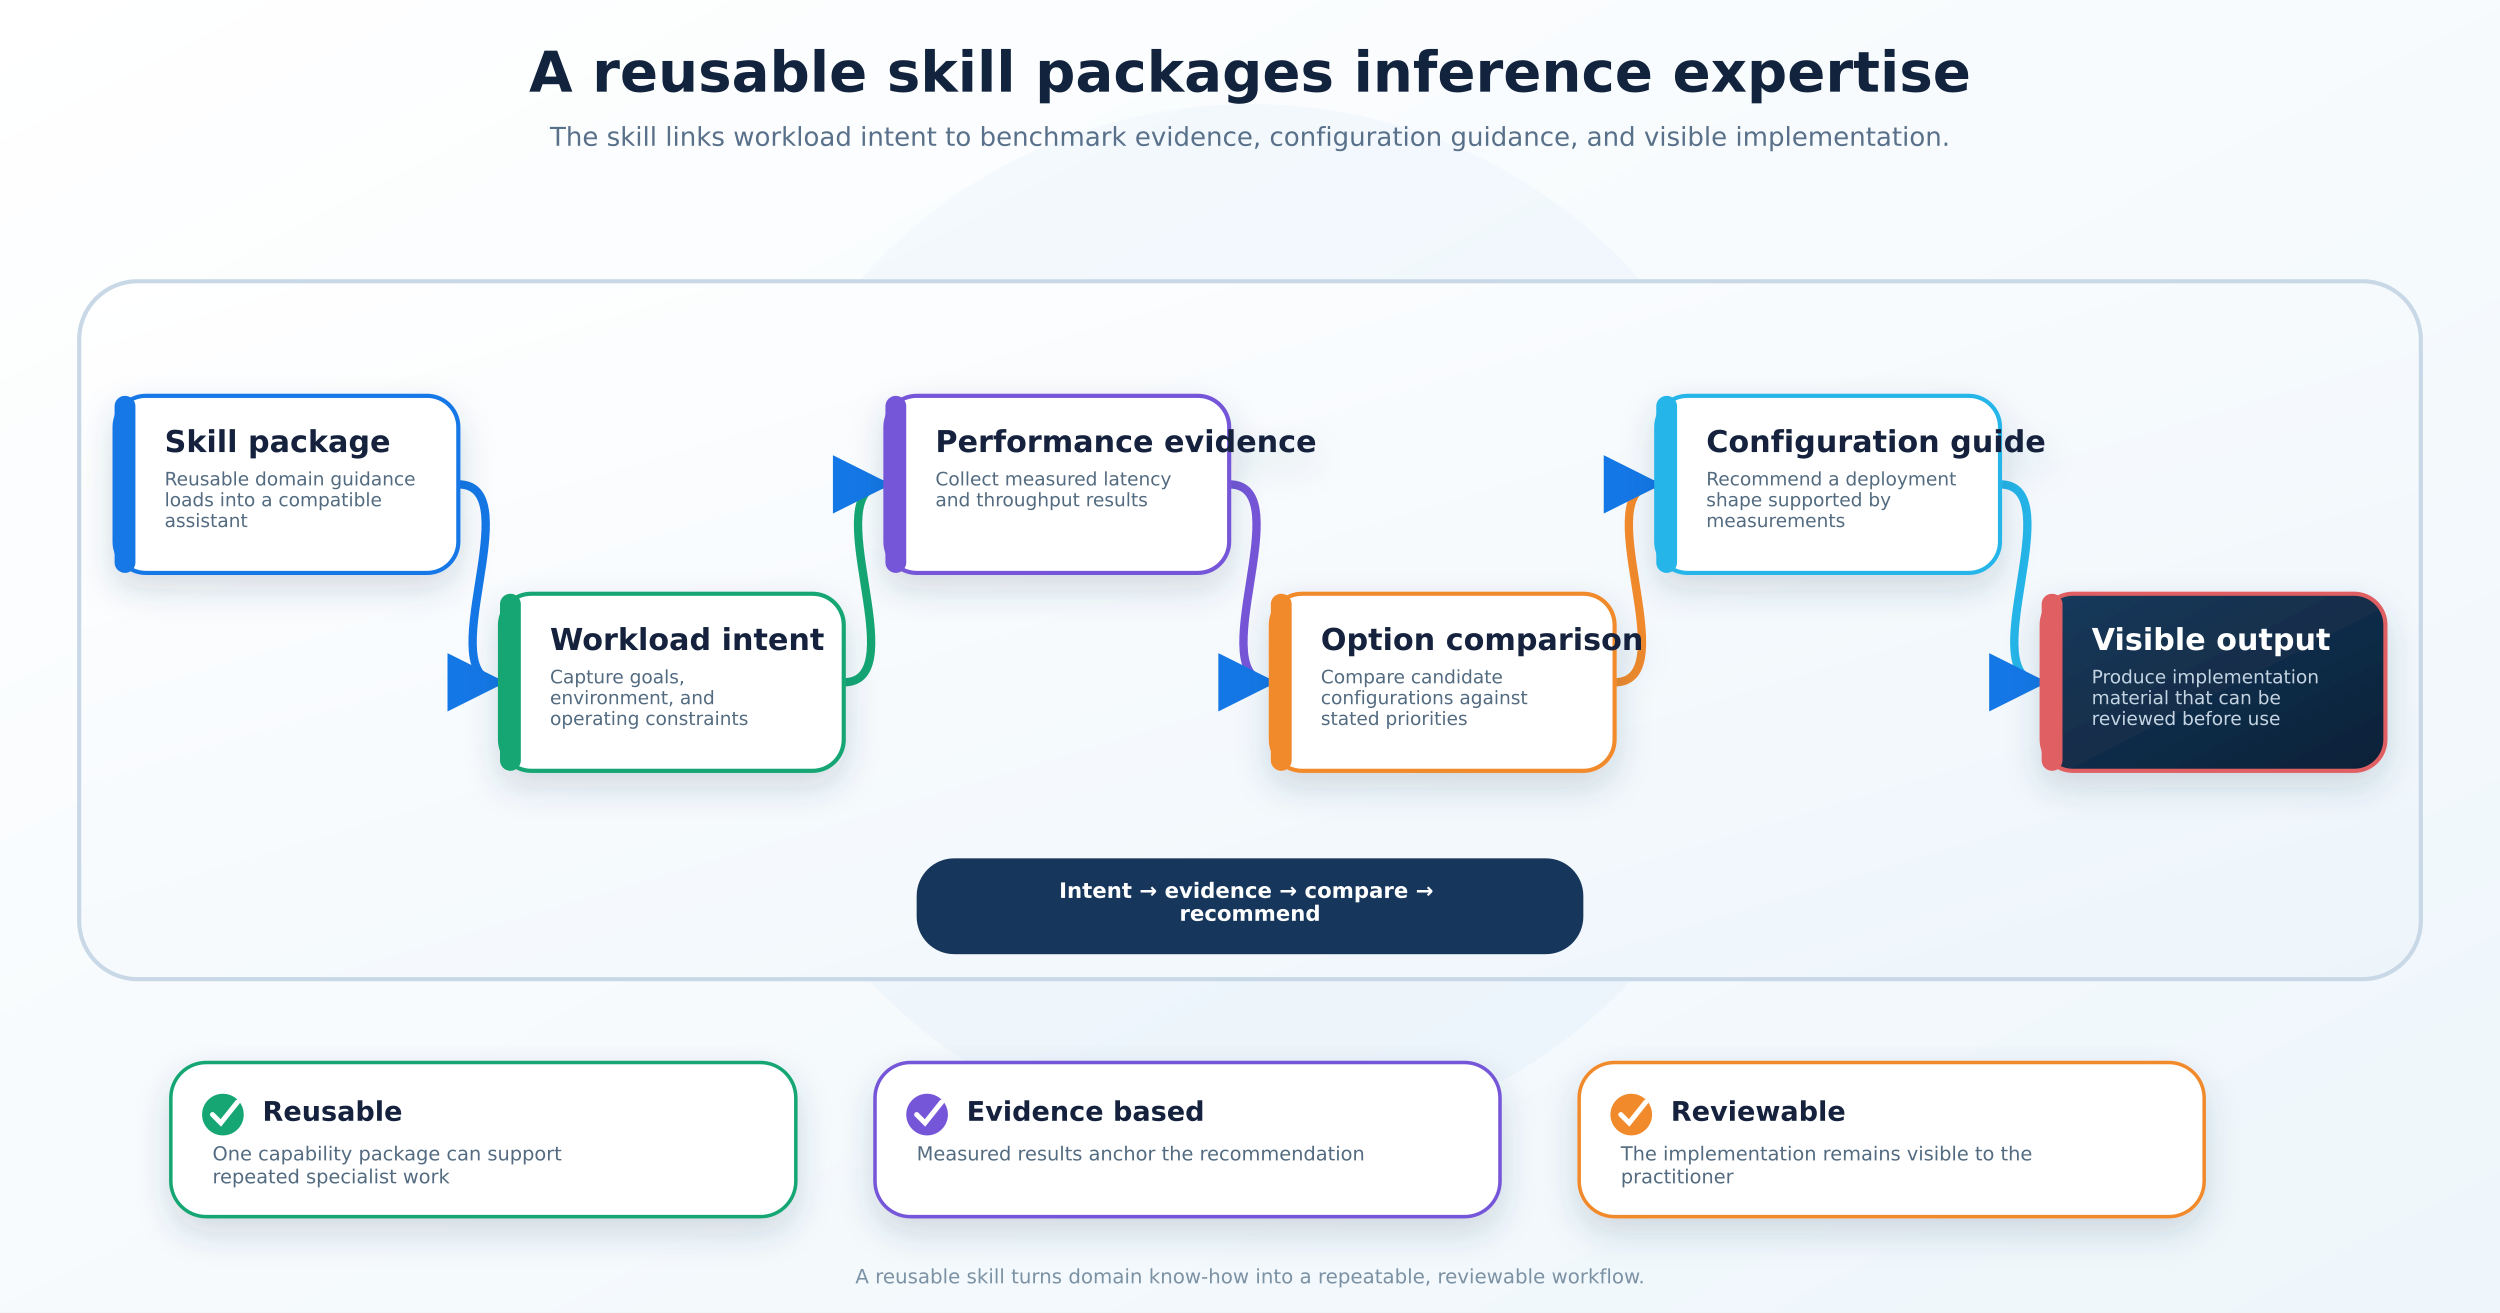
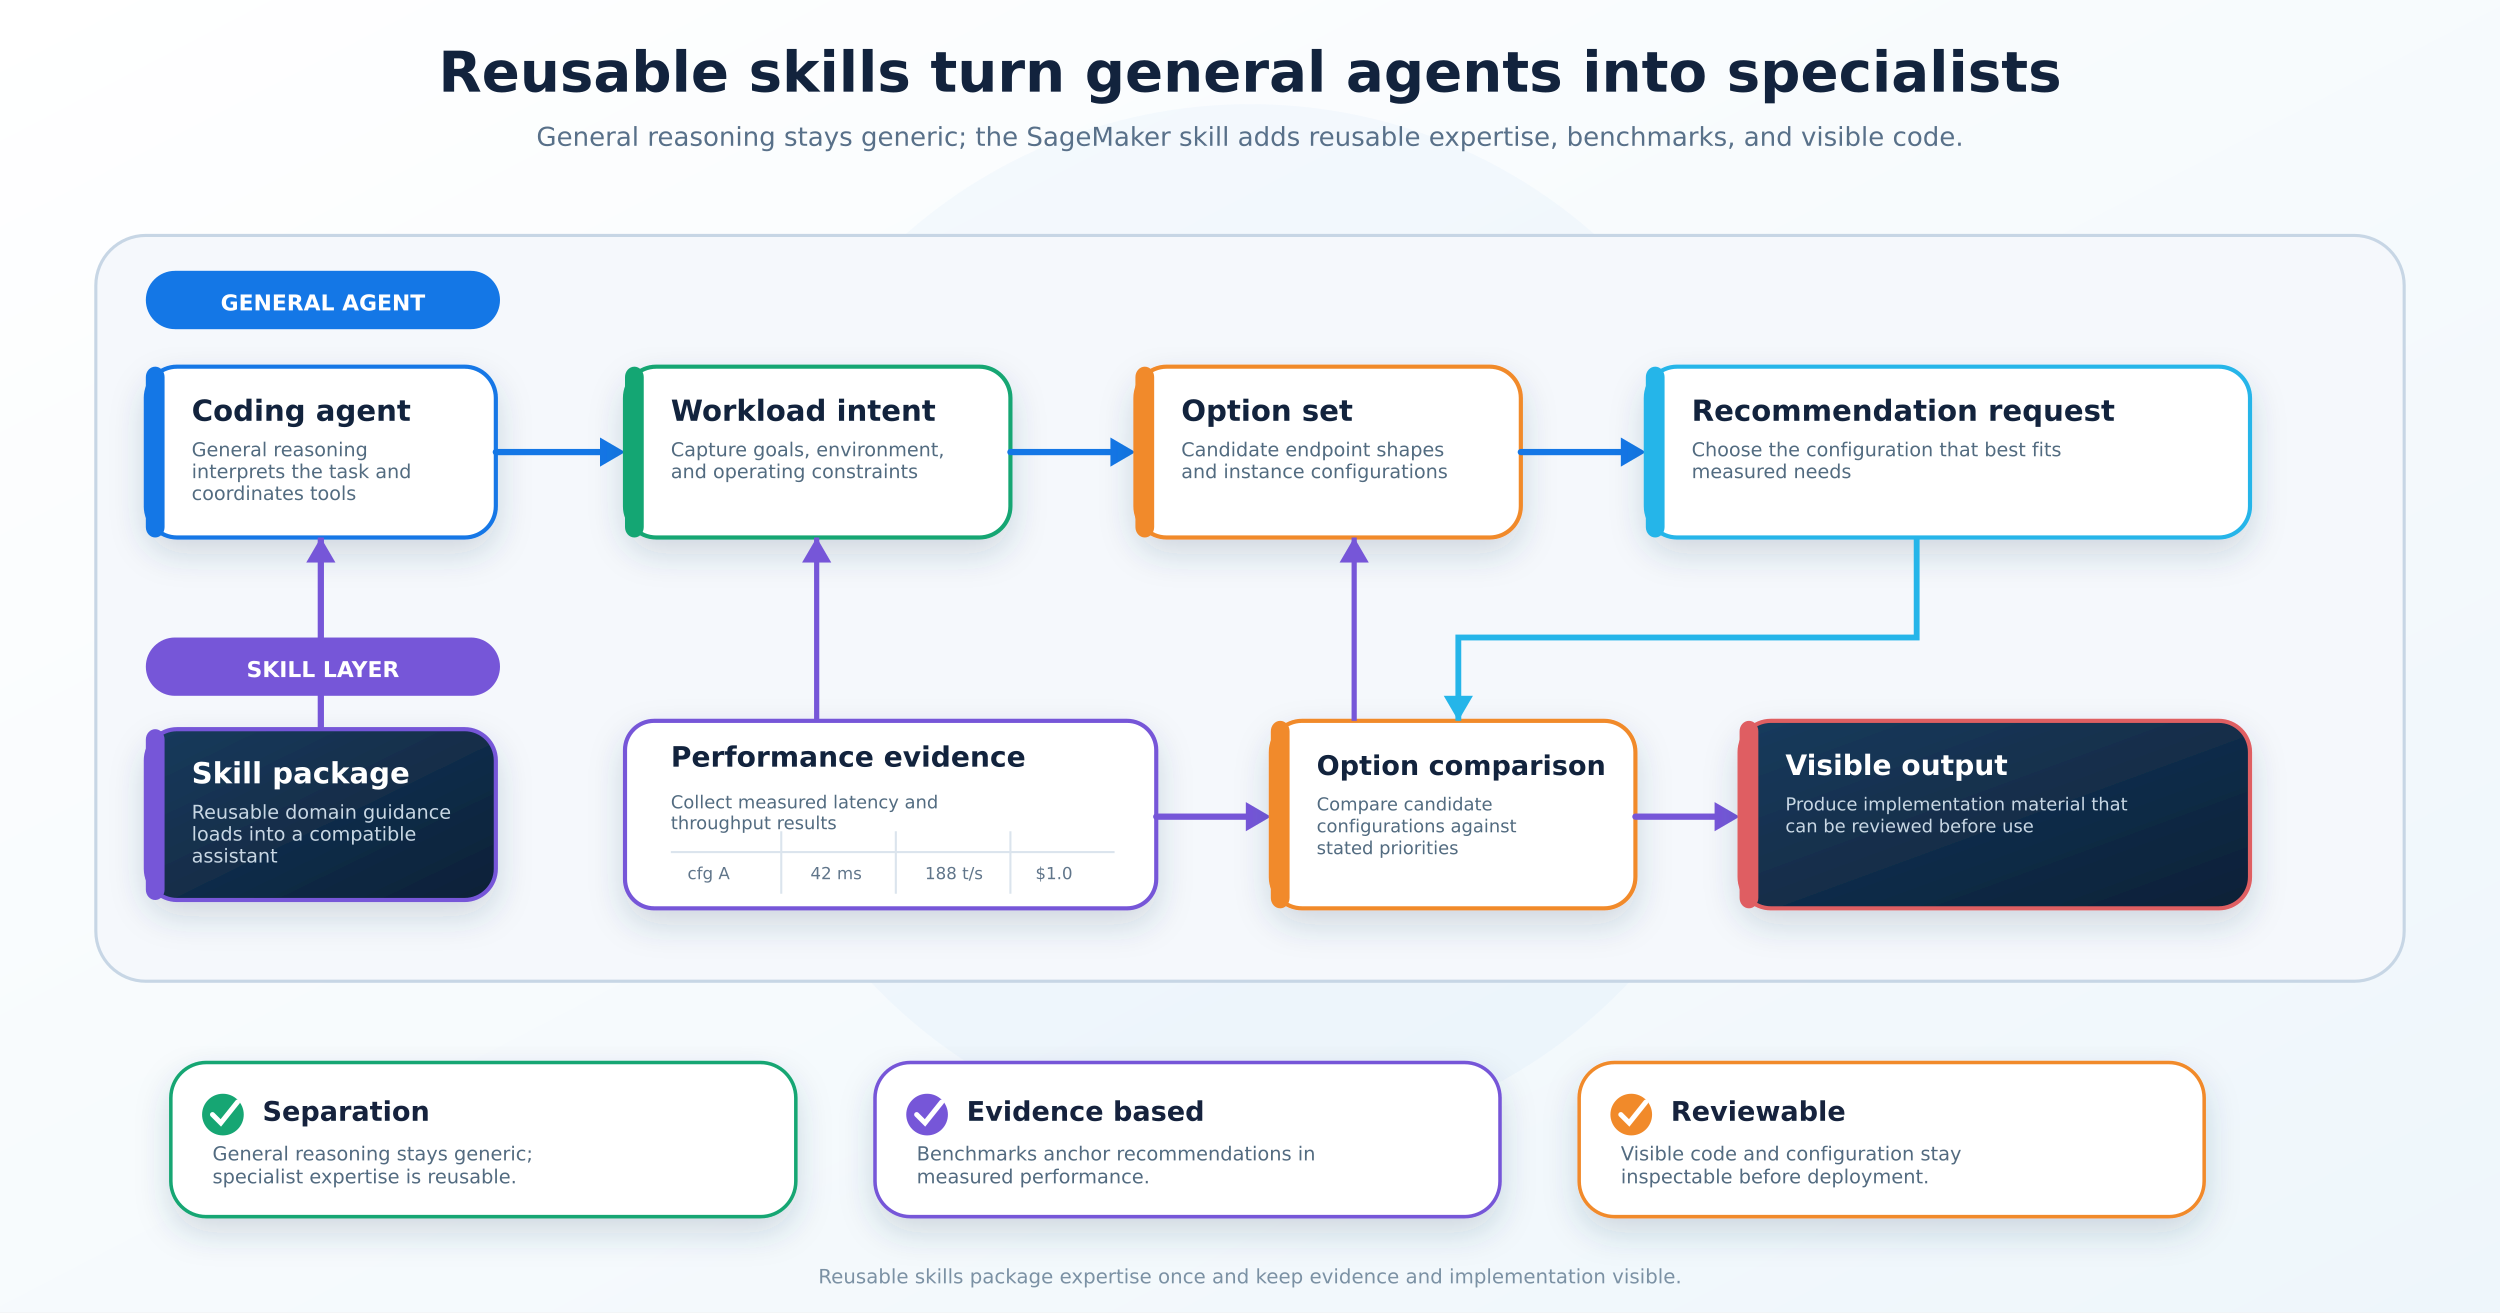
<svg xmlns="http://www.w3.org/2000/svg" width="1200" height="630" viewBox="0 0 1200 630">
  <defs>
    <linearGradient id="bg" x1="0" y1="0" x2="1" y2="1">
      <stop offset="0" stop-color="#ffffff" />
      <stop offset="1" stop-color="#eef6fb" />
    </linearGradient>
    <linearGradient id="panel" x1="0" y1="0" x2="1" y2="1">
      <stop offset="0" stop-color="#ffffff" />
      <stop offset="1" stop-color="#edf5fb" />
    </linearGradient>
    <linearGradient id="dark" x1="0" y1="0" x2="1" y2="1">
      <stop offset="0" stop-color="#193b5d" />
      <stop offset="1" stop-color="#0b2037" />
    </linearGradient>
    <filter id="shadow" x="-20%" y="-20%" width="140%" height="160%">
      <feDropShadow dx="0" dy="7" stdDeviation="8" flood-color="#334f6a" flood-opacity=".18" />
    </filter>
    <marker id="arrow" viewBox="0 0 10 10" refX="9" refY="5" markerWidth="7" markerHeight="7" orient="auto">
      <path d="M0,0 L10,5 L0,10 z" fill="#1477e6" />
    </marker>
    <marker id="arrow2" viewBox="0 0 10 10" refX="9" refY="5" markerWidth="7" markerHeight="7" orient="auto">
      <path d="M0,0 L10,5 L0,10 z" fill="#14a673" />
    </marker>
  </defs>
  <rect width="1200" height="630" fill="url(#bg)" />
  <circle cx="600" cy="300" r="250" fill="#1477e6" opacity=".035" />
  <g font-family="DejaVu Sans, Arial, sans-serif">
-     <text x="600" y="44" text-anchor="middle" font-size="27" font-weight="800" fill="#12233d">A reusable skill packages inference expertise</text>
-     <text x="600" y="70" text-anchor="middle" font-size="12.5" fill="#587089">The skill links workload intent to benchmark evidence, configuration guidance, and visible implementation.</text>
-     <rect x="38" y="135" width="1124" height="335" rx="28" fill="url(#panel)" stroke="#c9d8e7" stroke-width="2" />
-     <path d="M220 232.5 C255 232.5,205 327.5,240 327.5" fill="none" stroke="#1477e6" stroke-width="4" marker-end="url(#arrow)" />
-     <path d="M405 327.5 C440 327.5,390 232.5,425 232.5" fill="none" stroke="#14a673" stroke-width="4" marker-end="url(#arrow)" />
-     <path d="M590 232.5 C625 232.5,575 327.5,610 327.5" fill="none" stroke="#7656d8" stroke-width="4" marker-end="url(#arrow)" />
-     <path d="M775 327.5 C810 327.5,760 232.5,795 232.5" fill="none" stroke="#f18a2b" stroke-width="4" marker-end="url(#arrow)" />
-     <path d="M960 232.5 C995 232.5,945 327.5,980 327.5" fill="none" stroke="#25b5e9" stroke-width="4" marker-end="url(#arrow)" />
-     <g filter="url(#shadow)">
-       <rect x="55" y="190" width="165" height="85" rx="15" fill="#fff" stroke="#1477e6" stroke-width="2" />
-       <rect x="55" y="190" width="10" height="85" rx="5" fill="#1477e6" />
-       <text x="79" y="217" font-size="14.5" font-weight="800" fill="#12233d">Skill package</text>
-       <text x="79" y="233" font-size="8.9" font-weight="400" fill="#526b80" text-anchor="start">
-         <tspan x="79" dy="0">Reusable domain guidance</tspan>
-         <tspan x="79" dy="10">loads into a compatible</tspan>
-         <tspan x="79" dy="10">assistant</tspan>
+     <text x="600" y="44" text-anchor="middle" font-size="27" font-weight="800" fill="#12233d">Reusable skills turn general agents into specialists</text>
+     <text x="600" y="70" text-anchor="middle" font-size="12.5" fill="#587089">General reasoning stays generic; the SageMaker skill adds reusable expertise, benchmarks, and visible code.</text>
+     <rect x="46" y="113" width="1108" height="358" rx="24" fill="#f5f8fc" stroke="#c7d6e5" stroke-width="1.5" />
+     <g>
+       <rect x="70" y="130" width="170" height="28" rx="14" fill="#1477e6" />
+       <text x="155" y="149" text-anchor="middle" font-size="10.5" font-weight="800" fill="#fff">GENERAL AGENT</text>
+     </g>
+     <g>
+       <rect x="70" y="306" width="170" height="28" rx="14" fill="#7656d8" />
+       <text x="155" y="325" text-anchor="middle" font-size="10.5" font-weight="800" fill="#fff">SKILL LAYER</text>
+     </g>
+     <g>
+       <rect x="70" y="176" width="168" height="82" rx="15" fill="#fff" stroke="#1477e6" stroke-width="2" filter="url(#shadow)" />
+       <rect x="70" y="176" width="9" height="82" rx="5" fill="#1477e6" />
+       <text x="92" y="202" font-size="14" font-weight="800" fill="#12233d">Coding agent</text>
+       <text x="92" y="219" font-size="9.2" font-weight="400" fill="#526b80" text-anchor="start">
+         <tspan x="92" dy="0">General reasoning</tspan>
+         <tspan x="92" dy="10.5">interprets the task and</tspan>
+         <tspan x="92" dy="10.5">coordinates tools</tspan>
      </text>
    </g>
-     <g filter="url(#shadow)">
-       <rect x="240" y="285" width="165" height="85" rx="15" fill="#fff" stroke="#14a673" stroke-width="2" />
-       <rect x="240" y="285" width="10" height="85" rx="5" fill="#14a673" />
-       <text x="264" y="312" font-size="14.5" font-weight="800" fill="#12233d">Workload intent</text>
-       <text x="264" y="328" font-size="8.9" font-weight="400" fill="#526b80" text-anchor="start">
-         <tspan x="264" dy="0">Capture goals,</tspan>
-         <tspan x="264" dy="10">environment, and</tspan>
-         <tspan x="264" dy="10">operating constraints</tspan>
+     <g>
+       <line x1="238" y1="217" x2="288" y2="217" stroke="#1477e6" stroke-width="3" stroke-linecap="round" />
+       <polygon points="288,210 300,217 288,224" fill="#1477e6" />
+     </g>
+     <g>
+       <rect x="300" y="176" width="185" height="82" rx="15" fill="#fff" stroke="#14a673" stroke-width="2" filter="url(#shadow)" />
+       <rect x="300" y="176" width="9" height="82" rx="5" fill="#14a673" />
+       <text x="322" y="202" font-size="14" font-weight="800" fill="#12233d">Workload intent</text>
+       <text x="322" y="219" font-size="9.2" font-weight="400" fill="#526b80" text-anchor="start">
+         <tspan x="322" dy="0">Capture goals, environment,</tspan>
+         <tspan x="322" dy="10.5">and operating constraints</tspan>
      </text>
    </g>
-     <g filter="url(#shadow)">
-       <rect x="425" y="190" width="165" height="85" rx="15" fill="#fff" stroke="#7656d8" stroke-width="2" />
-       <rect x="425" y="190" width="10" height="85" rx="5" fill="#7656d8" />
-       <text x="449" y="217" font-size="14.5" font-weight="800" fill="#12233d">Performance evidence</text>
-       <text x="449" y="233" font-size="8.9" font-weight="400" fill="#526b80" text-anchor="start">
-         <tspan x="449" dy="0">Collect measured latency</tspan>
-         <tspan x="449" dy="10">and throughput results</tspan>
+     <g>
+       <line x1="485" y1="217" x2="533" y2="217" stroke="#1477e6" stroke-width="3" stroke-linecap="round" />
+       <polygon points="533,210 545,217 533,224" fill="#1477e6" />
+     </g>
+     <g>
+       <rect x="545" y="176" width="185" height="82" rx="15" fill="#fff" stroke="#f18a2b" stroke-width="2" filter="url(#shadow)" />
+       <rect x="545" y="176" width="9" height="82" rx="5" fill="#f18a2b" />
+       <text x="567" y="202" font-size="14" font-weight="800" fill="#12233d">Option set</text>
+       <text x="567" y="219" font-size="9.2" font-weight="400" fill="#526b80" text-anchor="start">
+         <tspan x="567" dy="0">Candidate endpoint shapes</tspan>
+         <tspan x="567" dy="10.5">and instance configurations</tspan>
      </text>
    </g>
-     <g filter="url(#shadow)">
-       <rect x="610" y="285" width="165" height="85" rx="15" fill="#fff" stroke="#f18a2b" stroke-width="2" />
-       <rect x="610" y="285" width="10" height="85" rx="5" fill="#f18a2b" />
-       <text x="634" y="312" font-size="14.5" font-weight="800" fill="#12233d">Option comparison</text>
-       <text x="634" y="328" font-size="8.9" font-weight="400" fill="#526b80" text-anchor="start">
-         <tspan x="634" dy="0">Compare candidate</tspan>
-         <tspan x="634" dy="10">configurations against</tspan>
-         <tspan x="634" dy="10">stated priorities</tspan>
+     <g>
+       <line x1="730" y1="217" x2="778" y2="217" stroke="#1477e6" stroke-width="3" stroke-linecap="round" />
+       <polygon points="778,210 790,217 778,224" fill="#1477e6" />
+     </g>
+     <g>
+       <rect x="790" y="176" width="290" height="82" rx="15" fill="#fff" stroke="#25b5e9" stroke-width="2" filter="url(#shadow)" />
+       <rect x="790" y="176" width="9" height="82" rx="5" fill="#25b5e9" />
+       <text x="812" y="202" font-size="14" font-weight="800" fill="#12233d">Recommendation request</text>
+       <text x="812" y="219" font-size="9.2" font-weight="400" fill="#526b80" text-anchor="start">
+         <tspan x="812" dy="0">Choose the configuration that best fits</tspan>
+         <tspan x="812" dy="10.5">measured needs</tspan>
      </text>
    </g>
-     <g filter="url(#shadow)">
-       <rect x="795" y="190" width="165" height="85" rx="15" fill="#fff" stroke="#25b5e9" stroke-width="2" />
-       <rect x="795" y="190" width="10" height="85" rx="5" fill="#25b5e9" />
-       <text x="819" y="217" font-size="14.5" font-weight="800" fill="#12233d">Configuration guide</text>
-       <text x="819" y="233" font-size="8.9" font-weight="400" fill="#526b80" text-anchor="start">
-         <tspan x="819" dy="0">Recommend a deployment</tspan>
-         <tspan x="819" dy="10">shape supported by</tspan>
-         <tspan x="819" dy="10">measurements</tspan>
+     <g>
+       <rect x="70" y="350" width="168" height="82" rx="15" fill="url(#dark)" stroke="#7656d8" stroke-width="2" filter="url(#shadow)" />
+       <rect x="70" y="350" width="9" height="82" rx="5" fill="#7656d8" />
+       <text x="92" y="376" font-size="14" font-weight="800" fill="#fff">Skill package</text>
+       <text x="92" y="393" font-size="9.2" font-weight="400" fill="#c8d7e4" text-anchor="start">
+         <tspan x="92" dy="0">Reusable domain guidance</tspan>
+         <tspan x="92" dy="10.5">loads into a compatible</tspan>
+         <tspan x="92" dy="10.5">assistant</tspan>
      </text>
    </g>
-     <g filter="url(#shadow)">
-       <rect x="980" y="285" width="165" height="85" rx="15" fill="url(#dark)" stroke="#df5e62" stroke-width="2" />
-       <rect x="980" y="285" width="10" height="85" rx="5" fill="#df5e62" />
-       <text x="1004" y="312" font-size="14.5" font-weight="800" fill="#fff">Visible output</text>
-       <text x="1004" y="328" font-size="8.9" font-weight="400" fill="#c4d4e2" text-anchor="start">
-         <tspan x="1004" dy="0">Produce implementation</tspan>
-         <tspan x="1004" dy="10">material that can be</tspan>
-         <tspan x="1004" dy="10">reviewed before use</tspan>
+     <path d="M154 350 V258" fill="none" stroke="#7656d8" stroke-width="3" />
+     <polygon points="147,270 154,258 161,270" fill="#7656d8" />
+     <rect x="300" y="346" width="255" height="90" rx="14" fill="#fff" stroke="#7656d8" stroke-width="2" filter="url(#shadow)" />
+     <text x="322" y="368" font-size="13.5" font-weight="800" fill="#12233d">Performance evidence</text>
+     <text x="322" y="388" font-size="8.6" font-weight="400" fill="#526b80" text-anchor="start">
+       <tspan x="322" dy="0">Collect measured latency and</tspan>
+       <tspan x="322" dy="10">throughput results</tspan>
+     </text>
+     <line x1="322" y1="409" x2="535" y2="409" stroke="#dbe4ed" />
+     <line x1="375" y1="399" x2="375" y2="429" stroke="#dbe4ed" />
+     <line x1="430" y1="399" x2="430" y2="429" stroke="#dbe4ed" />
+     <line x1="485" y1="399" x2="485" y2="429" stroke="#dbe4ed" />
+     <text x="330" y="422" font-size="8" fill="#60758a">cfg A</text>
+     <text x="389" y="422" font-size="8" fill="#60758a">42 ms</text>
+     <text x="444" y="422" font-size="8" fill="#60758a">188 t/s</text>
+     <text x="497" y="422" font-size="8" fill="#60758a">$1.0</text>
+     <g>
+       <line x1="555" y1="392" x2="598" y2="392" stroke="#7656d8" stroke-width="3" stroke-linecap="round" />
+       <polygon points="598,385 610,392 598,399" fill="#7656d8" />
+     </g>
+     <g>
+       <rect x="610" y="346" width="175" height="90" rx="15" fill="#fff" stroke="#f18a2b" stroke-width="2" filter="url(#shadow)" />
+       <rect x="610" y="346" width="9" height="90" rx="5" fill="#f18a2b" />
+       <text x="632" y="372" font-size="13" font-weight="800" fill="#12233d">Option comparison</text>
+       <text x="632" y="389" font-size="8.6" font-weight="400" fill="#526b80" text-anchor="start">
+         <tspan x="632" dy="0">Compare candidate</tspan>
+         <tspan x="632" dy="10.5">configurations against</tspan>
+         <tspan x="632" dy="10.5">stated priorities</tspan>
      </text>
    </g>
-     <rect x="440" y="412" width="320" height="46" rx="18" fill="#16375b" />
-     <text x="600" y="431" font-size="10.2" font-weight="800" fill="#fff" text-anchor="middle">
-       <tspan x="600" dy="0">Intent → evidence → compare →</tspan>
-       <tspan x="600" dy="11">recommend</tspan>
-     </text>
+     <g>
+       <line x1="785" y1="392" x2="823" y2="392" stroke="#7656d8" stroke-width="3" stroke-linecap="round" />
+       <polygon points="823,385 835,392 823,399" fill="#7656d8" />
+     </g>
+     <g>
+       <rect x="835" y="346" width="245" height="90" rx="15" fill="url(#dark)" stroke="#df5e62" stroke-width="2" filter="url(#shadow)" />
+       <rect x="835" y="346" width="9" height="90" rx="5" fill="#df5e62" />
+       <text x="857" y="372" font-size="13.5" font-weight="800" fill="#fff">Visible output</text>
+       <text x="857" y="389" font-size="8.6" font-weight="400" fill="#c8d7e4" text-anchor="start">
+         <tspan x="857" dy="0">Produce implementation material that</tspan>
+         <tspan x="857" dy="10.5">can be reviewed before use</tspan>
+       </text>
+     </g>
+     <path d="M920 258 V306 H700 V346" fill="none" stroke="#25b5e9" stroke-width="2.8" />
+     <polygon points="693,334 700,346 707,334" fill="#25b5e9" />
+     <path d="M392 346 V258" fill="none" stroke="#7656d8" stroke-width="2.5" />
+     <polygon points="385,270 392,258 399,270" fill="#7656d8" />
+     <path d="M650 346 V258" fill="none" stroke="#7656d8" stroke-width="2.5" />
+     <polygon points="643,270 650,258 657,270" fill="#7656d8" />
    <g filter="url(#shadow)">
      <rect x="82" y="510" width="300" height="74" rx="17" fill="#fff" stroke="#14a673" stroke-width="1.7" />
      <circle cx="107" cy="535" r="10" fill="#14a673" />
      <path d="M102,535 l4,4 l8,-10" fill="none" stroke="#fff" stroke-width="2.4" stroke-linecap="round" />
-       <text x="126" y="538" font-size="13" font-weight="800" fill="#12233d">Reusable</text>
+       <text x="126" y="538" font-size="13" font-weight="800" fill="#12233d">Separation</text>
      <text x="102" y="557" font-size="9.3" font-weight="400" fill="#526b80" text-anchor="start">
-         <tspan x="102" dy="0">One capability package can support</tspan>
-         <tspan x="102" dy="11">repeated specialist work</tspan>
+         <tspan x="102" dy="0">General reasoning stays generic;</tspan>
+         <tspan x="102" dy="11">specialist expertise is reusable.</tspan>
      </text>
    </g>
    <g filter="url(#shadow)">
      <rect x="420" y="510" width="300" height="74" rx="17" fill="#fff" stroke="#7656d8" stroke-width="1.7" />
      <circle cx="445" cy="535" r="10" fill="#7656d8" />
      <path d="M440,535 l4,4 l8,-10" fill="none" stroke="#fff" stroke-width="2.4" stroke-linecap="round" />
      <text x="464" y="538" font-size="13" font-weight="800" fill="#12233d">Evidence based</text>
      <text x="440" y="557" font-size="9.3" font-weight="400" fill="#526b80" text-anchor="start">
-         <tspan x="440" dy="0">Measured results anchor the recommendation</tspan>
+         <tspan x="440" dy="0">Benchmarks anchor recommendations in</tspan>
+         <tspan x="440" dy="11">measured performance.</tspan>
      </text>
    </g>
    <g filter="url(#shadow)">
      <rect x="758" y="510" width="300" height="74" rx="17" fill="#fff" stroke="#f18a2b" stroke-width="1.7" />
      <circle cx="783" cy="535" r="10" fill="#f18a2b" />
      <path d="M778,535 l4,4 l8,-10" fill="none" stroke="#fff" stroke-width="2.4" stroke-linecap="round" />
      <text x="802" y="538" font-size="13" font-weight="800" fill="#12233d">Reviewable</text>
      <text x="778" y="557" font-size="9.3" font-weight="400" fill="#526b80" text-anchor="start">
-         <tspan x="778" dy="0">The implementation remains visible to the</tspan>
-         <tspan x="778" dy="11">practitioner</tspan>
+         <tspan x="778" dy="0">Visible code and configuration stay</tspan>
+         <tspan x="778" dy="11">inspectable before deployment.</tspan>
      </text>
    </g>
-     <text x="600" y="616" text-anchor="middle" font-size="9.5" fill="#7b91a4">A reusable skill turns domain know-how into a repeatable, reviewable workflow.</text>
+     <text x="600" y="616" text-anchor="middle" font-size="9.5" fill="#7b91a4">Reusable skills package expertise once and keep evidence and implementation visible.</text>
  </g>
</svg>
